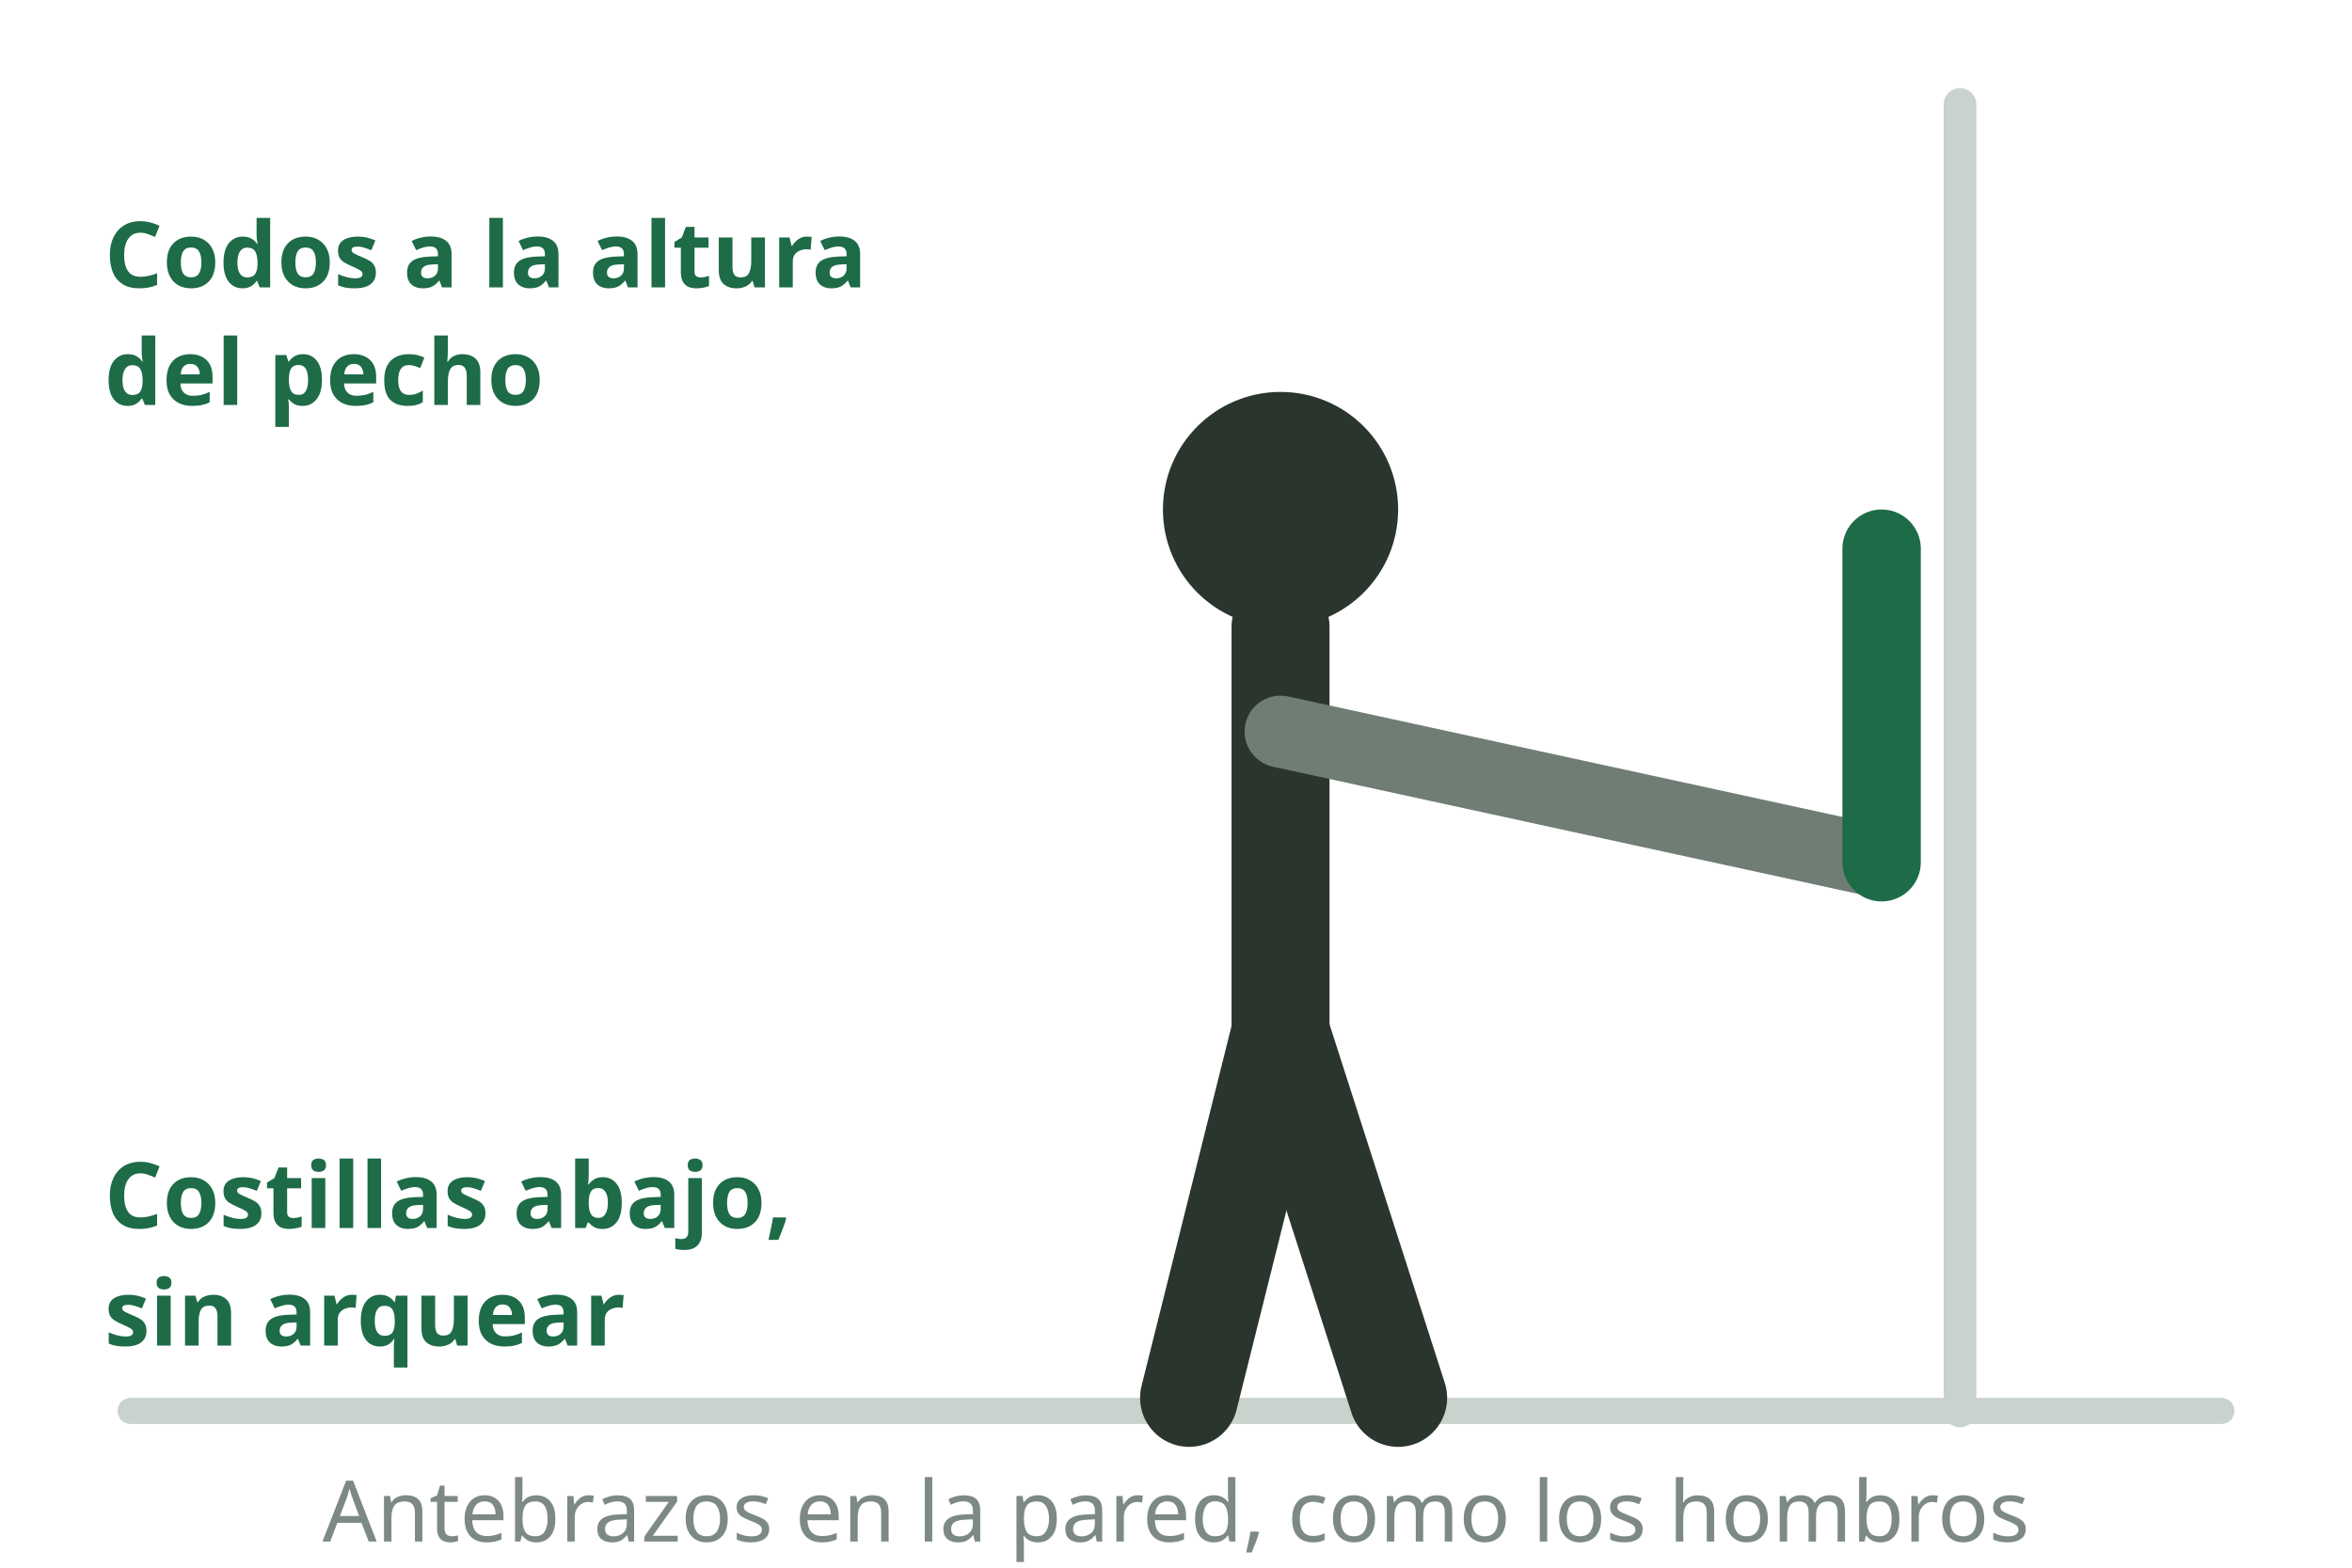
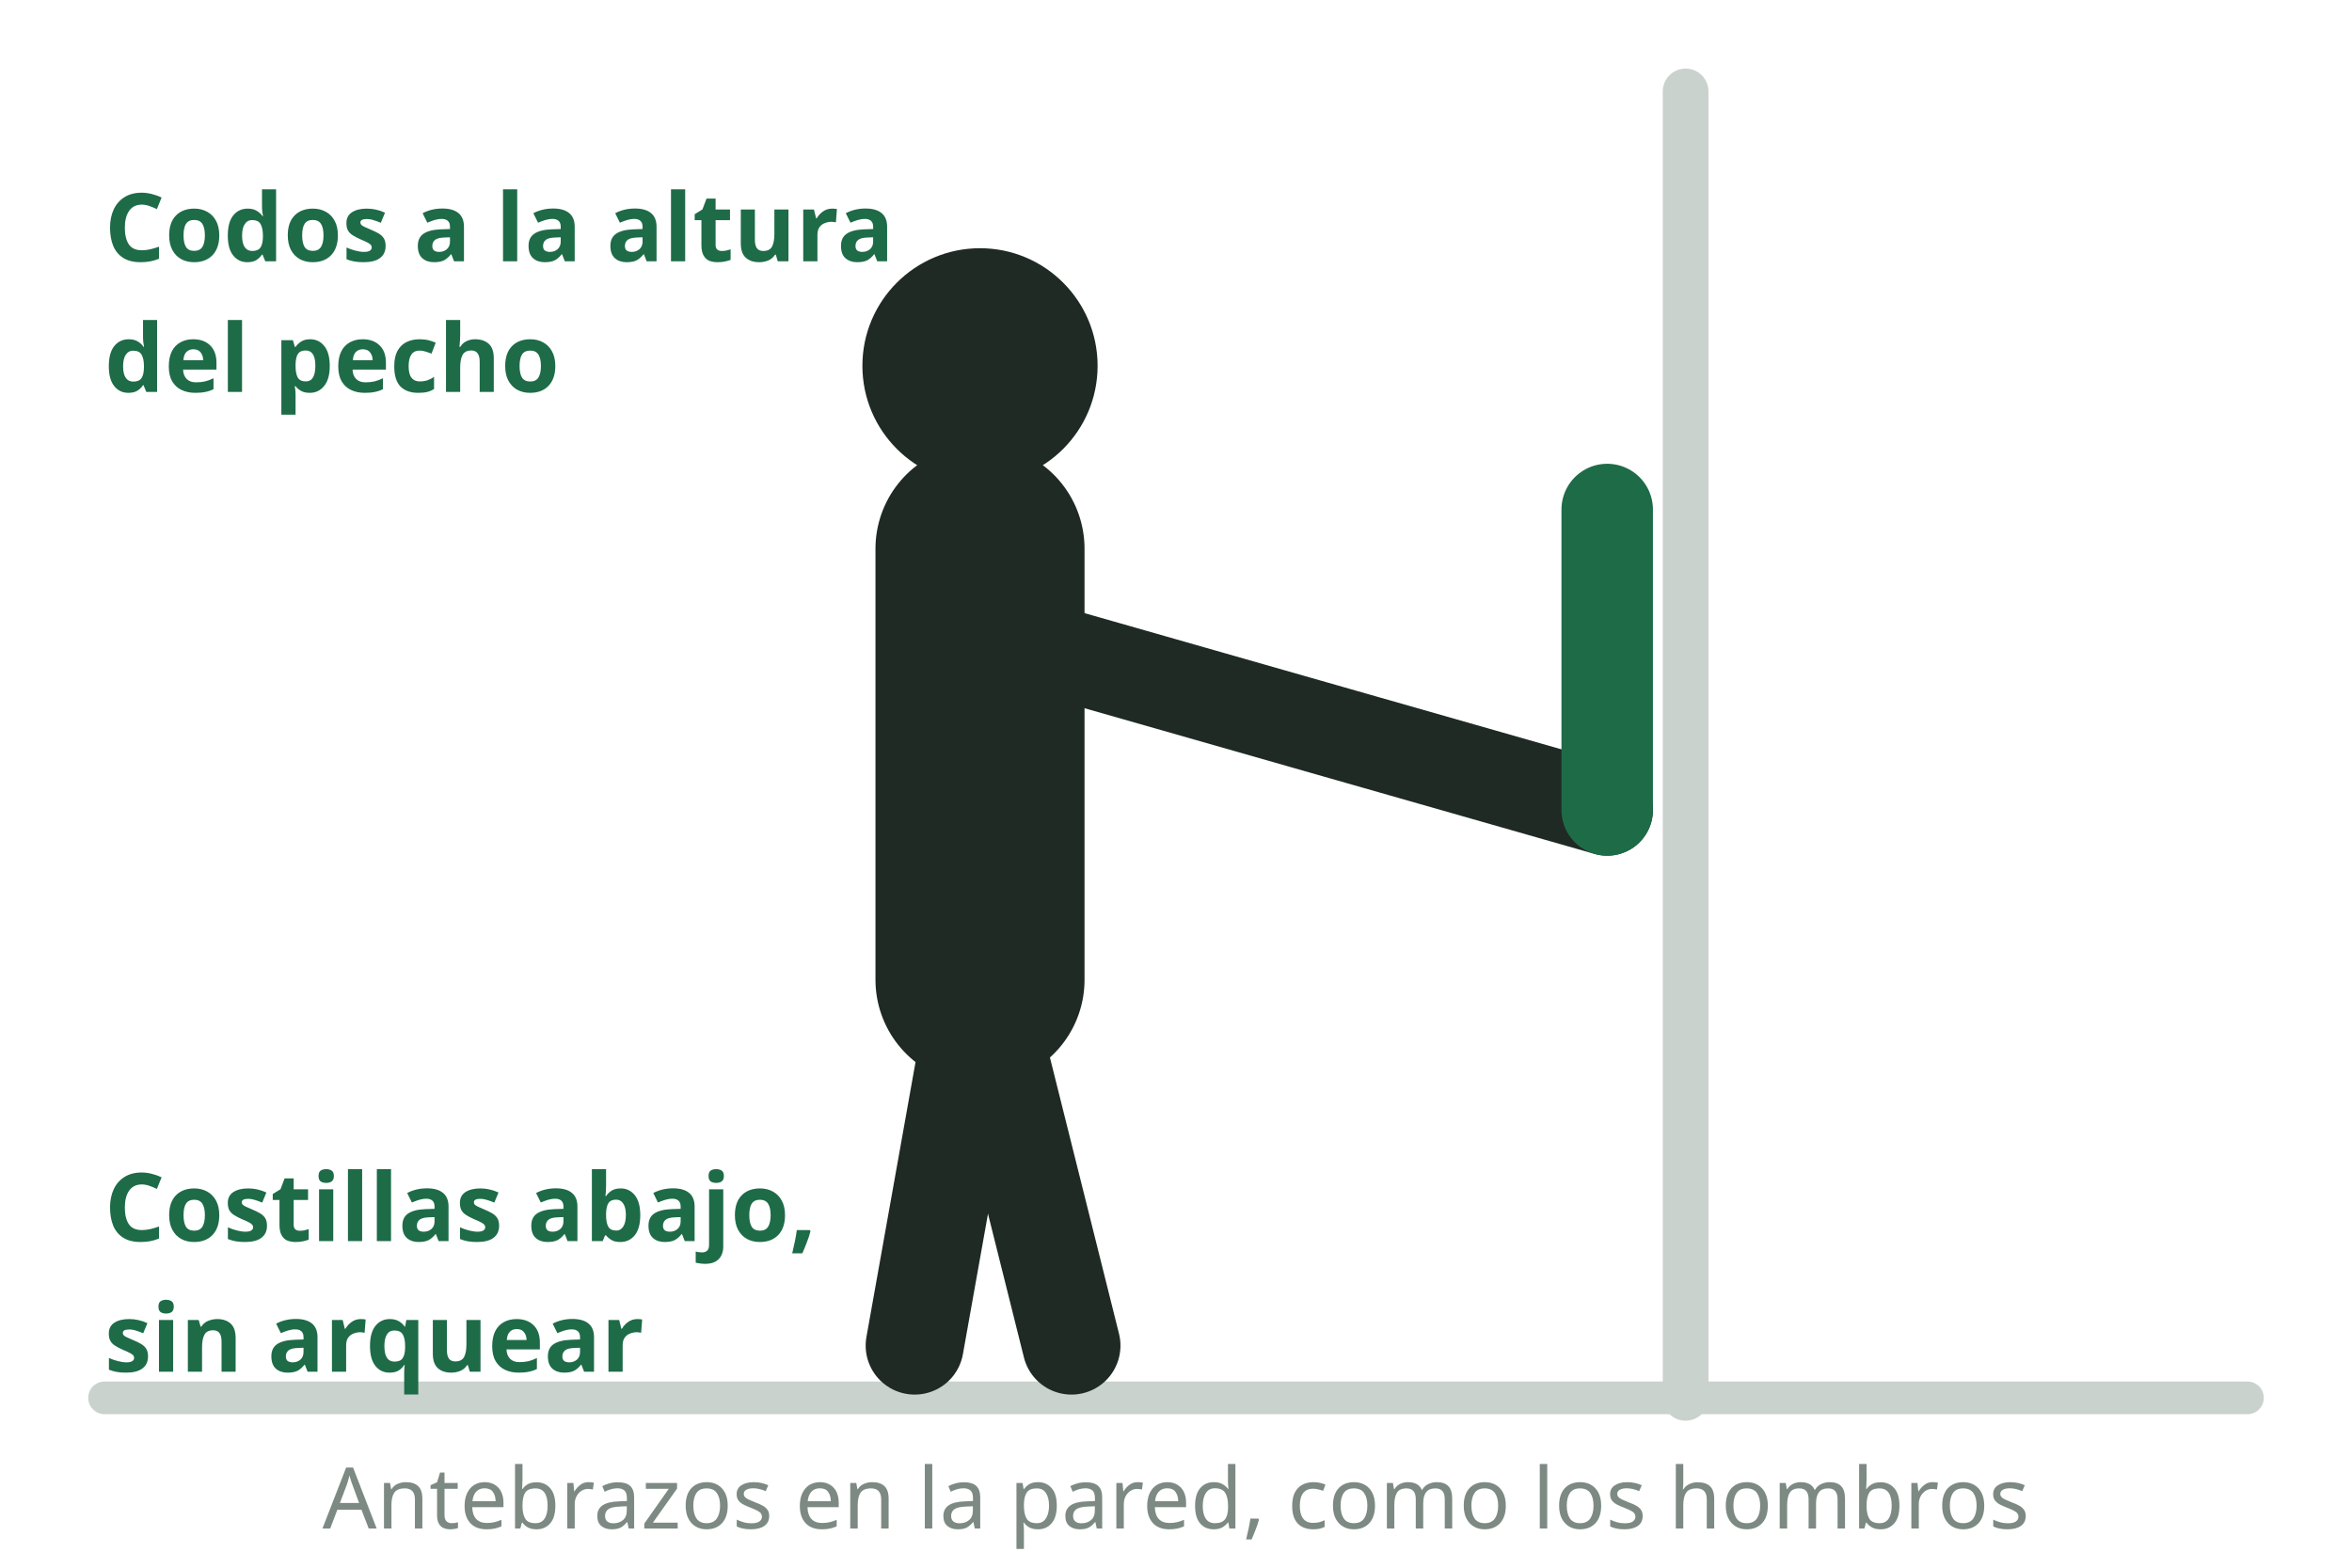
- <svg xmlns="http://www.w3.org/2000/svg" viewBox="0 0 360 240" width="360" height="240" role="img" aria-label="Inicio: antebrazos apoyados en la pared con los codos a la altura del pecho">
+ <svg xmlns="http://www.w3.org/2000/svg" viewBox="0 0 360 240" width="360" height="240" role="img" aria-label="Inicio: antebrazos en la pared con los codos a la altura del pecho">
  <style>
-     .suelo { stroke: #c9d2cc; stroke-width: 4; stroke-linecap: round }
-     .pared { stroke: #c9d2cc; stroke-width: 5; stroke-linecap: round }
-     .cuerpo { stroke: #2a352e; stroke-width: 15; stroke-linecap: round; fill: none }
-     .brazo { stroke: #6f7d75; stroke-width: 11; stroke-linecap: round; fill: none }
-     .cabeza { fill: #2a352e }
-     .activo { stroke: #1E6B48; stroke-width: 12; stroke-linecap: round; fill: none }
-     .antes { stroke: #b9c3bd; stroke-width: 11; stroke-linecap: round; fill: none }
-     .banda { stroke: #1E6B48; stroke-width: 3.5; fill: none; stroke-dasharray: 2 6; stroke-linecap: round }
-     .flecha { stroke: #1E6B48; stroke-width: 4.5; fill: none; stroke-linecap: round }
-     .rot { fill: #1E6B48 }
-     .mal { stroke: #c4634f; stroke-width: 5; stroke-linecap: round; fill: none }
-     .malrot { fill: #c4634f }
-     .guia { stroke: #9aa7a0; stroke-width: 3; stroke-dasharray: 6 6; fill: none }
-     .izq { font: 600 14px system-ui, sans-serif; fill: #1E6B48; text-anchor: start }
-     .der { font: 600 14px system-ui, sans-serif; fill: #1E6B48; text-anchor: end }
-     .cen { font: 600 14px system-ui, sans-serif; fill: #1E6B48; text-anchor: middle }
-     .malt { font: 600 14px system-ui, sans-serif; fill: #c4634f; text-anchor: middle }
-     .nota { font: 400 13px system-ui, sans-serif; fill: #7d8a83; text-anchor: middle }
+     .izq { font: 700 14.5px system-ui, sans-serif; fill: #1E6B48; text-anchor: start }
+     .der { font: 700 14.5px system-ui, sans-serif; fill: #1E6B48; text-anchor: end }
+     .cen { font: 700 14.5px system-ui, sans-serif; fill: #1E6B48; text-anchor: middle }
+     .mal { font: 700 14.5px system-ui, sans-serif; fill: #c4634f; text-anchor: middle }
+     .pie { font: 400 13px system-ui, sans-serif; fill: #7d8a83; text-anchor: middle }
  </style>
-   <path class="pared" d="M300 16 V216" />
-   <line class="suelo" x1="20" y1="216" x2="340" y2="216" />
-   <circle class="cabeza" cx="196" cy="78" r="18" />
-   <path class="cuerpo" d="M196 96 V158" />
-   <path class="cuerpo" d="M196 158 L182 214" />
-   <path class="cuerpo" d="M196 158 L214 214" />
-   <path class="brazo" d="M196 112 L288 132" />
-   <path class="activo" d="M288 132 V84" />
-   <text class="izq" x="16" y="44">Codos a la altura</text>
-   <text class="izq" x="16" y="62">del pecho</text>
-   <text class="izq" x="16" y="188">Costillas abajo,</text>
-   <text class="izq" x="16" y="206">sin arquear</text>
-   <text class="nota" x="180" y="236">Antebrazos en la pared, como los hombros</text>
+   <line x1="16" y1="214" x2="344" y2="214" stroke="#c9d2cc" stroke-width="5" stroke-linecap="round" />
+   <line x1="258" y1="14" x2="258" y2="214" stroke="#c9d2cc" stroke-width="7" stroke-linecap="round" />
+   <circle cx="150" cy="56" r="18" fill="#1f2a24" />
+   <path d="M150 84 L150 150" stroke="#1f2a24" stroke-width="32" stroke-linecap="round" stroke-linejoin="round" fill="none" />
+   <path d="M150 150 L140 206" stroke="#1f2a24" stroke-width="15" stroke-linecap="round" stroke-linejoin="round" fill="none" />
+   <path d="M150 150 L164 206" stroke="#1f2a24" stroke-width="15" stroke-linecap="round" stroke-linejoin="round" fill="none" />
+   <path d="M162 100 L246 124" stroke="#1f2a24" stroke-width="14" stroke-linecap="round" stroke-linejoin="round" fill="none" />
+   <path d="M246 124 L246 78" stroke="#1E6B48" stroke-width="14" stroke-linecap="round" stroke-linejoin="round" fill="none" />
+   <text class="izq" x="16" y="40">Codos a la altura</text>
+   <text class="izq" x="16" y="60">del pecho</text>
+   <text class="izq" x="16" y="190">Costillas abajo,</text>
+   <text class="izq" x="16" y="210">sin arquear</text>
+   <text class="pie" x="180" y="234">Antebrazos en la pared, como los hombros</text>
</svg>
